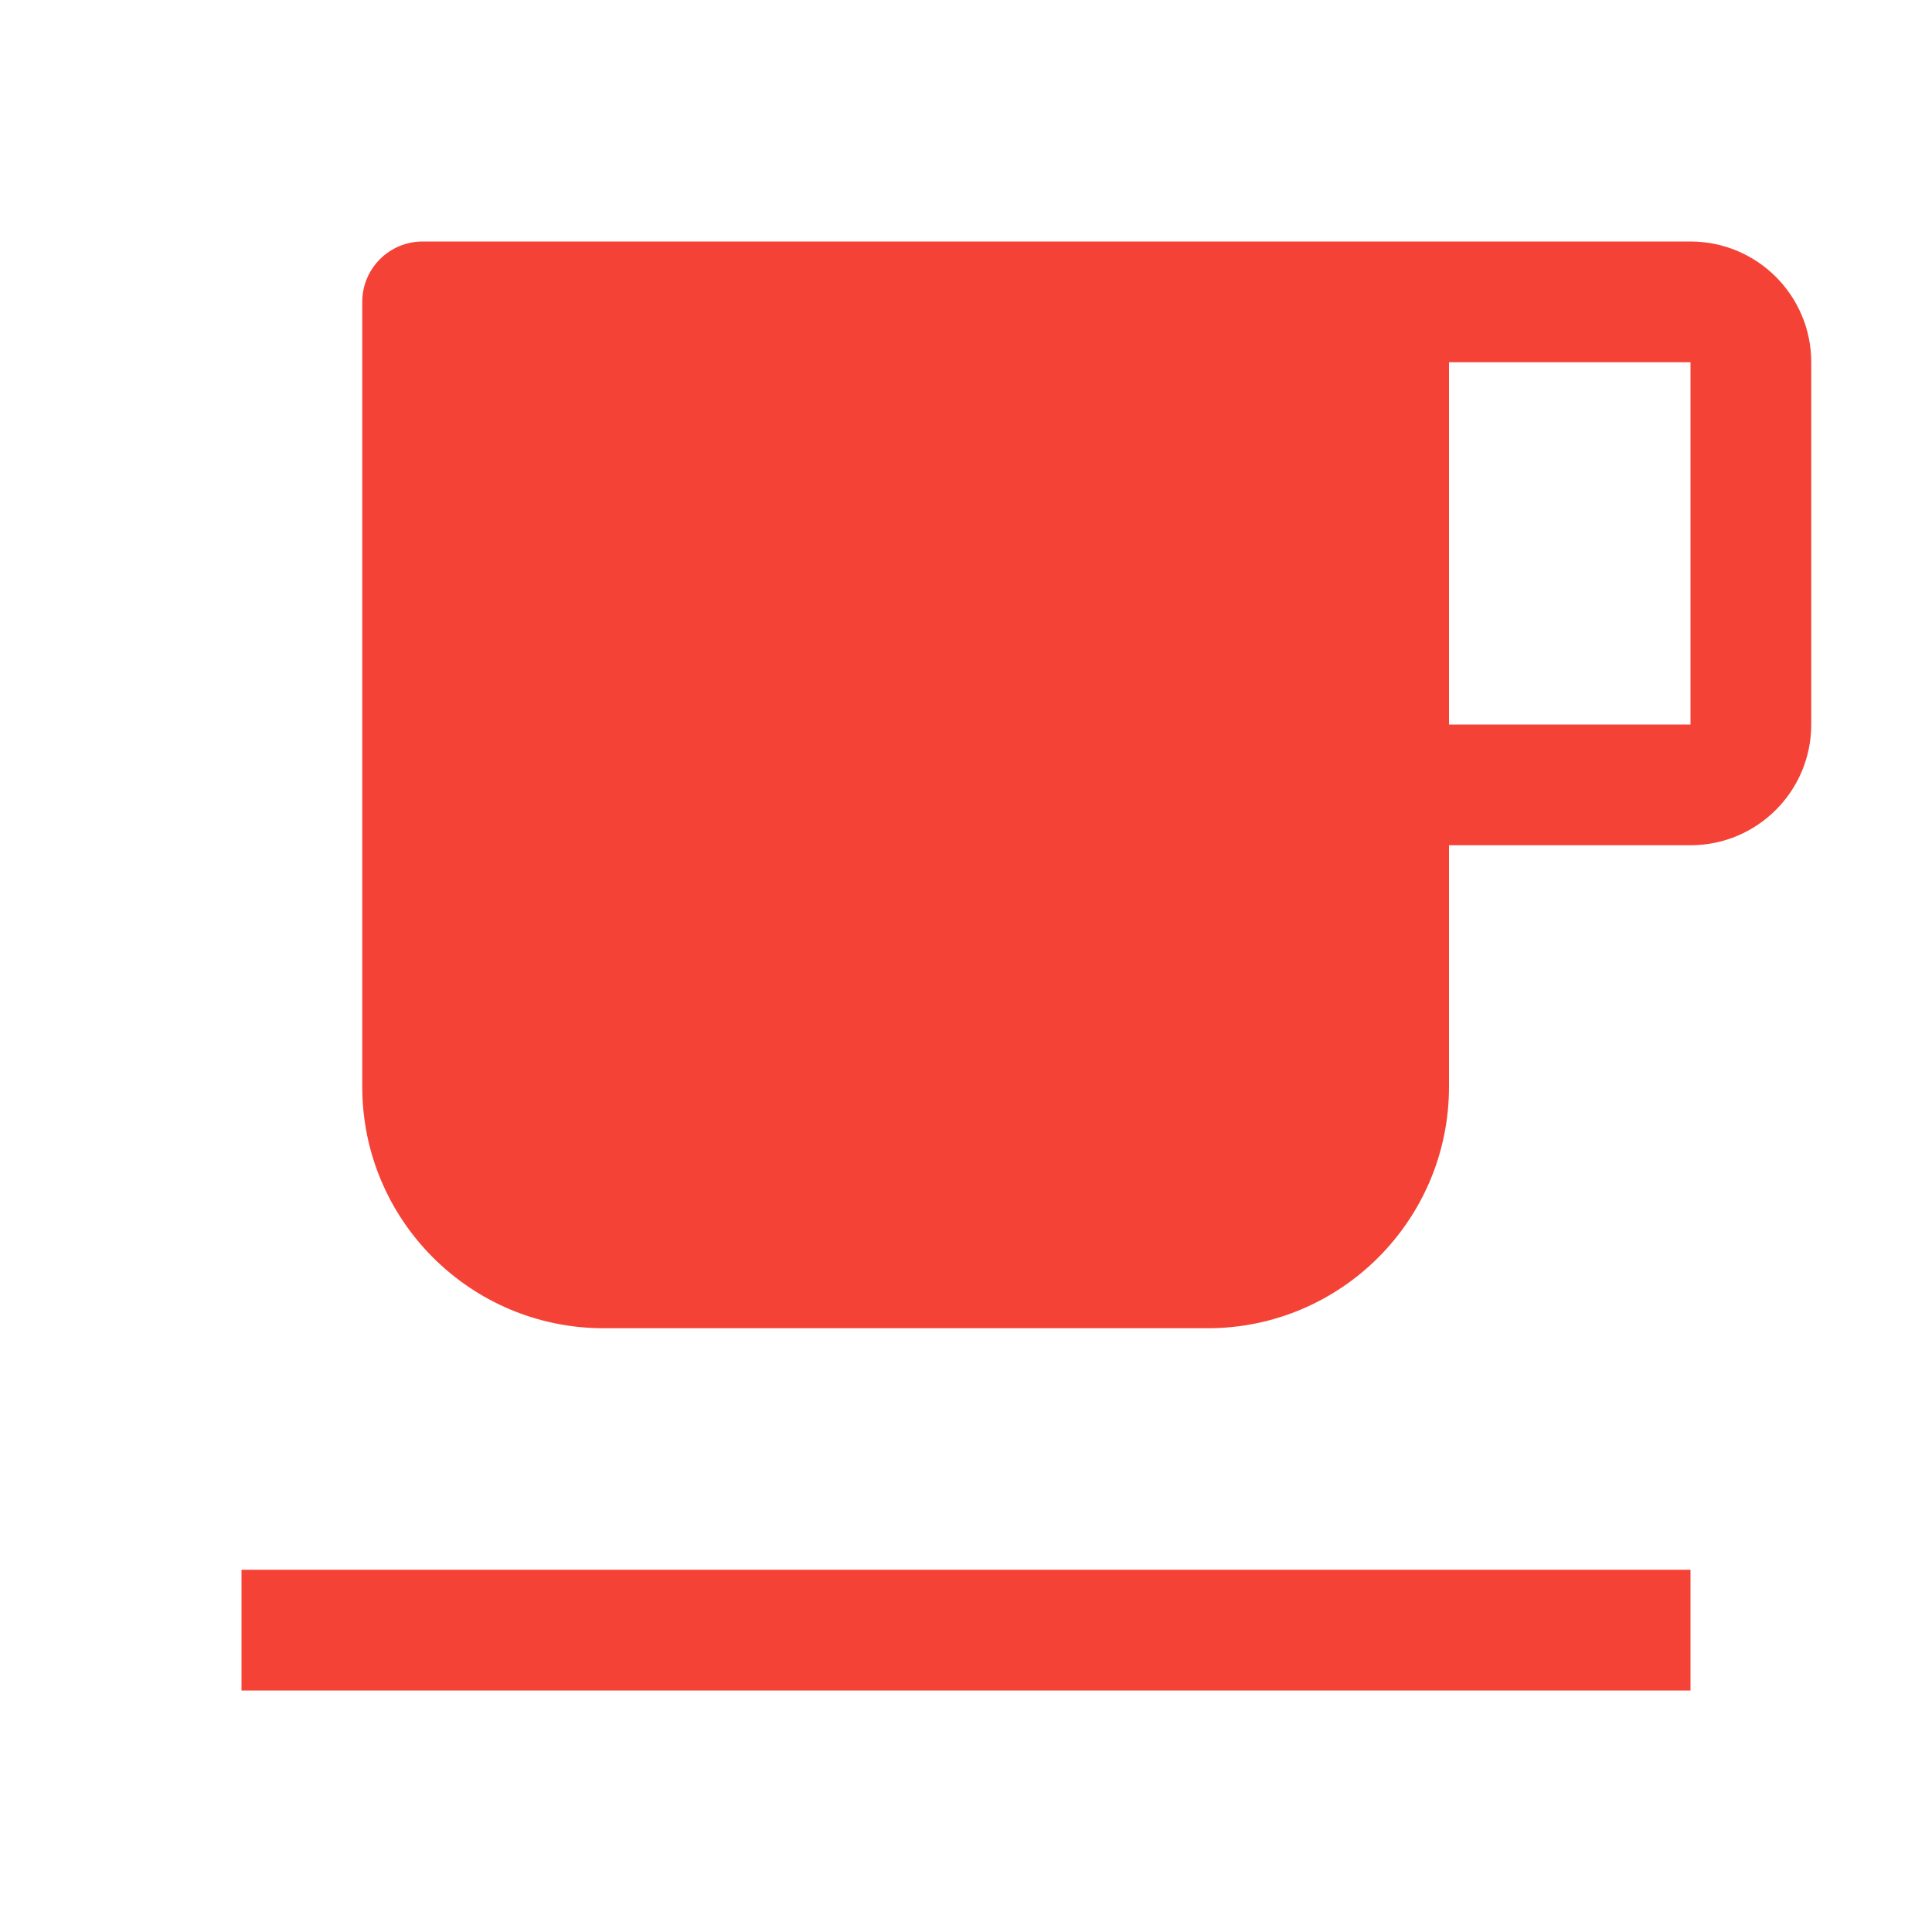
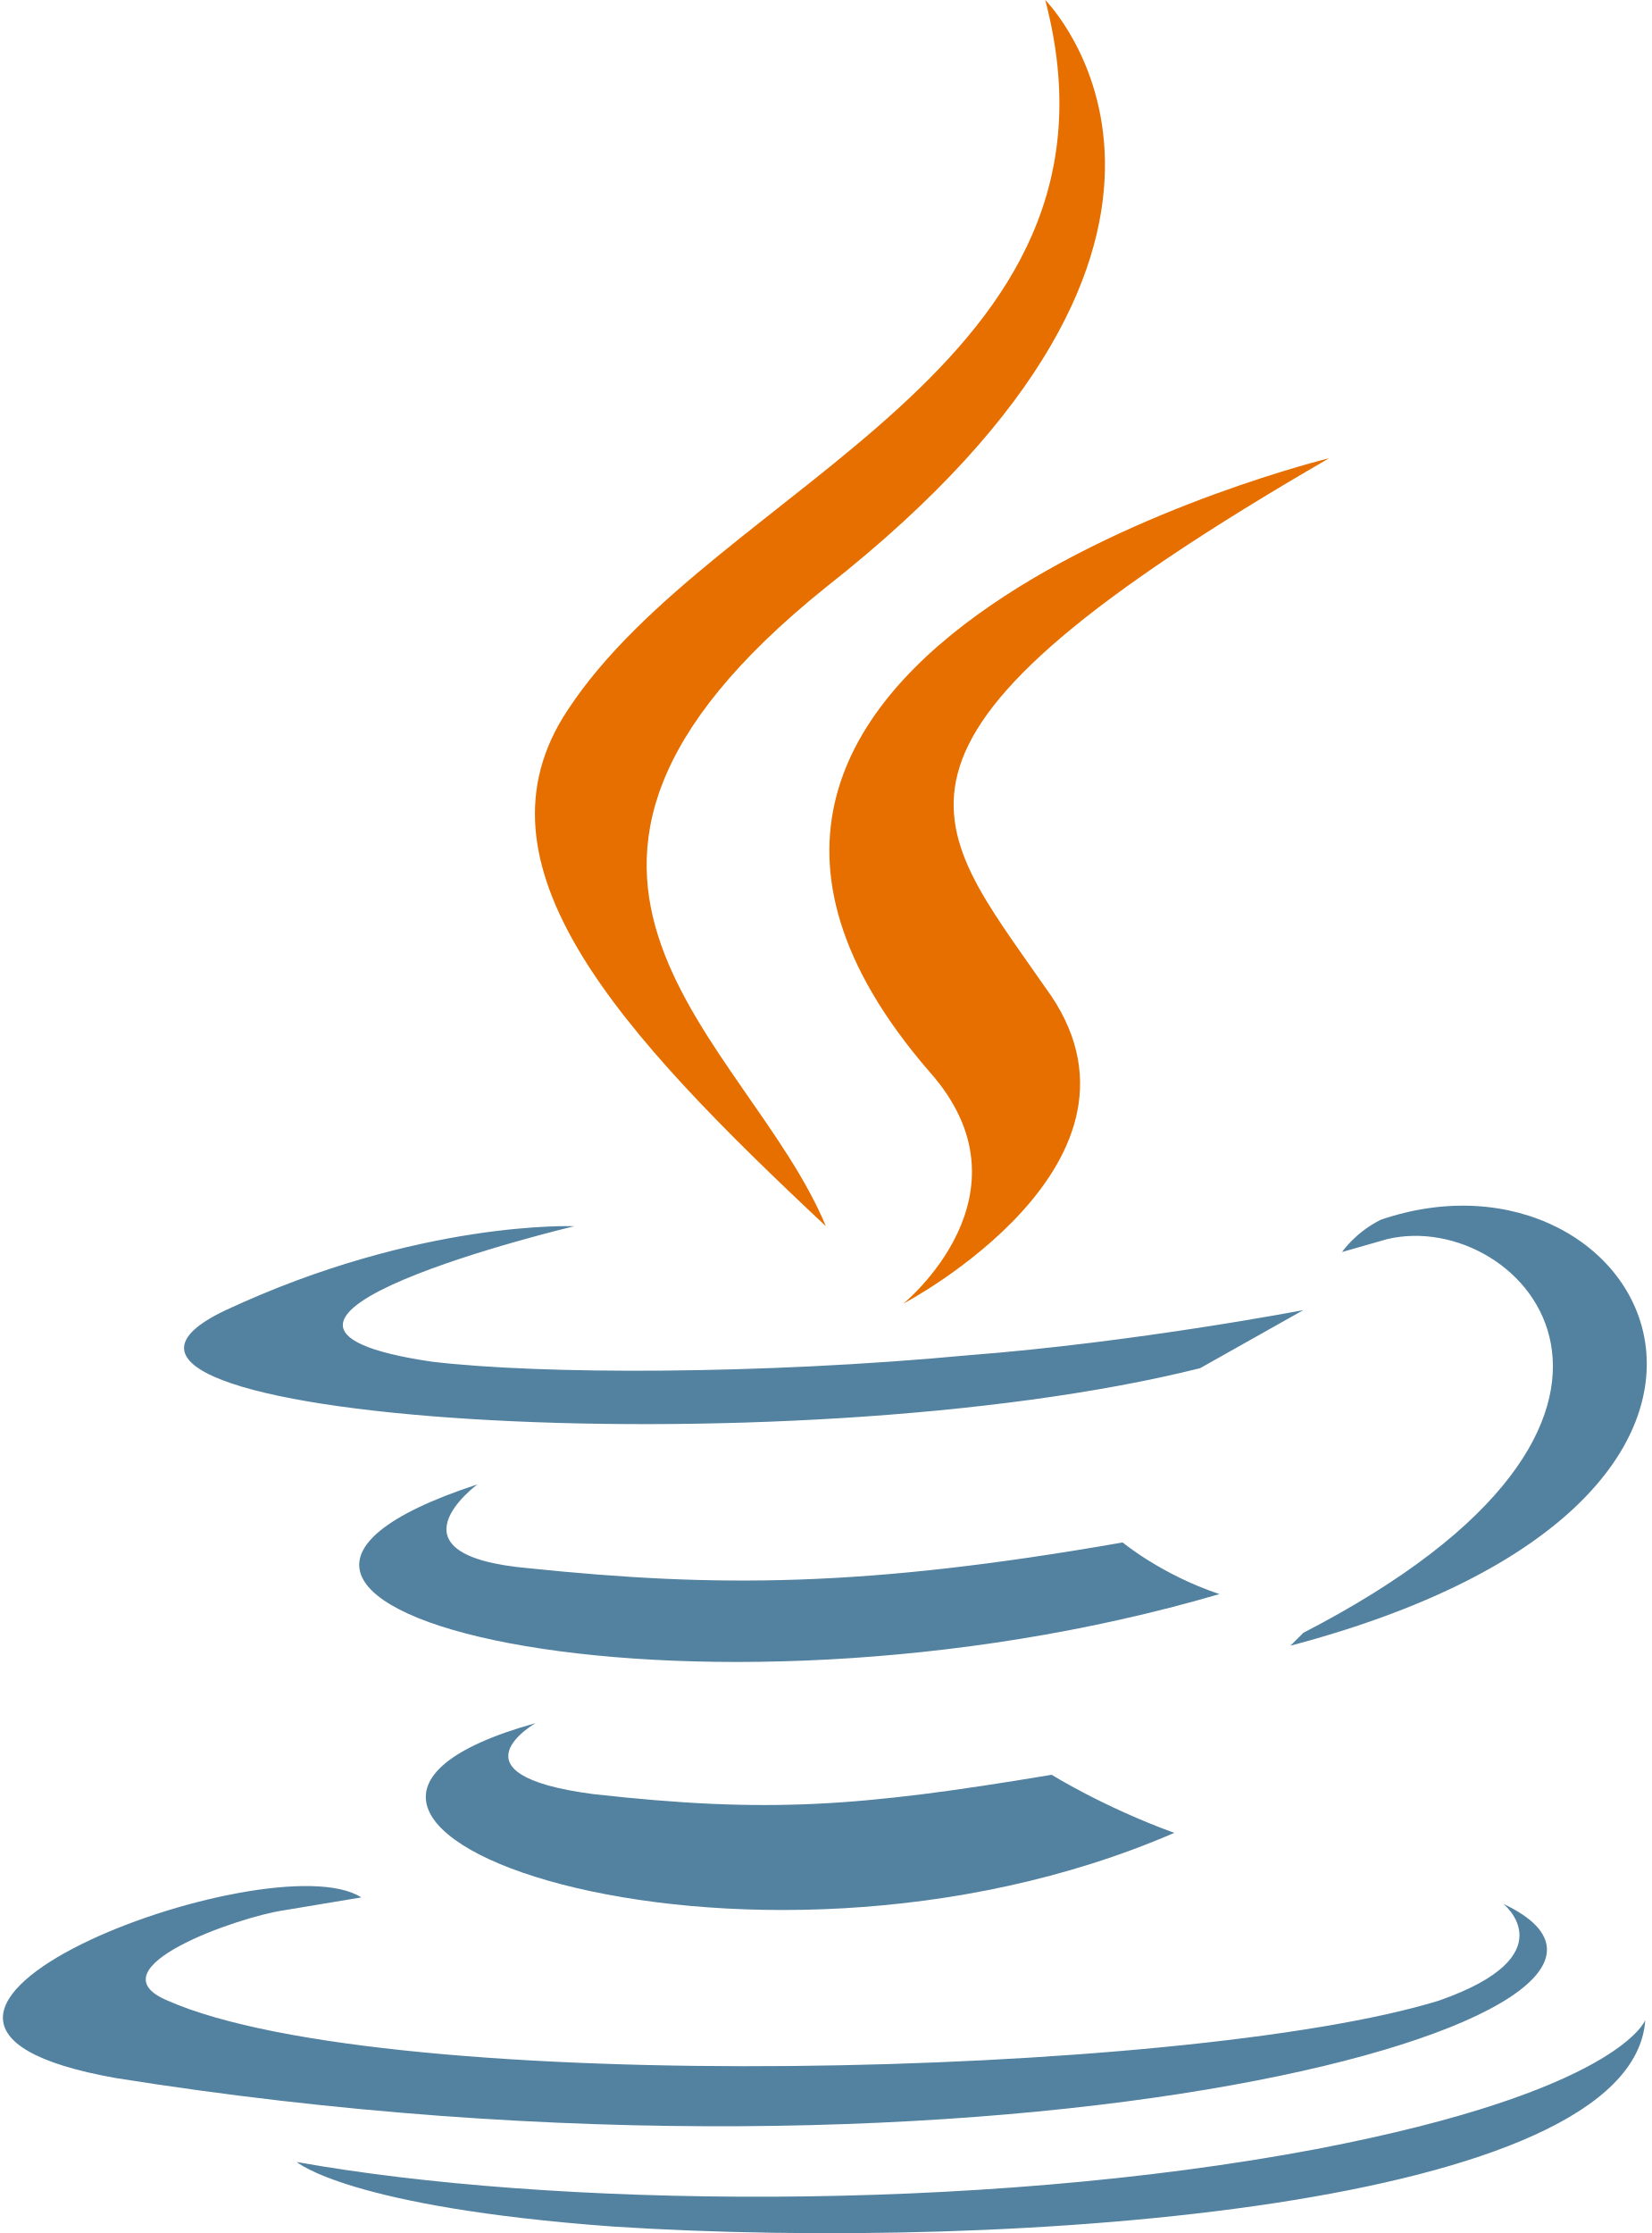
- <svg xmlns="http://www.w3.org/2000/svg" viewBox="0 0 32 32">
-   <path fill="#f44336" d="M4 26h24v2H4zM28 4H7a1 1 0 0 0-1 1v13a4 4 0 0 0 4 4h10a4 4 0 0 0 4-4v-4h4a2 2 0 0 0 2-2V6a2 2 0 0 0-2-2m0 8h-4V6h4Z" />
+ <svg xmlns="http://www.w3.org/2000/svg" preserveAspectRatio="xMidYMid" viewBox="0 0 256 346">
+   <path d="M83 267s-14 8 9 11c27 3 41 2 71-3 0 0 8 5 19 9-67 29-153-2-99-17M74 230s-15 11 8 13c29 3 52 3 92-4 0 0 6 5 15 8-82 24-173 2-115-17" fill="#5382A1" />
+   <path d="M144 166c17 19-4 36-4 36s42-22 22-49c-18-26-32-38 44-82 0 0-119 29-62 95" fill="#E76F00" />
+   <path d="M233 295s10 8-10 15c-39 12-163 15-197 0-12-5 11-13 18-14l12-2c-14-9-89 19-38 28 138 22 251-10 215-27M89 190s-63 15-22 21c17 2 51 2 83-1 26-2 52-7 52-7l-16 9c-64 16-187 8-151-9 30-14 54-13 54-13M202 253c64-33 34-66 13-61l-7 2s2-3 6-5c41-14 73 43-14 66l2-2" fill="#5382A1" />
+   <path d="M162 0s36 36-34 91c-56 45-12 70 0 99-32-30-56-56-40-80 23-35 89-53 74-110" fill="#E76F00" />
+   <path d="M95 345c62 4 158-3 160-32 0 0-4 11-51 20-53 10-119 9-158 2 0 0 8 7 49 10" fill="#5382A1" />
</svg>
